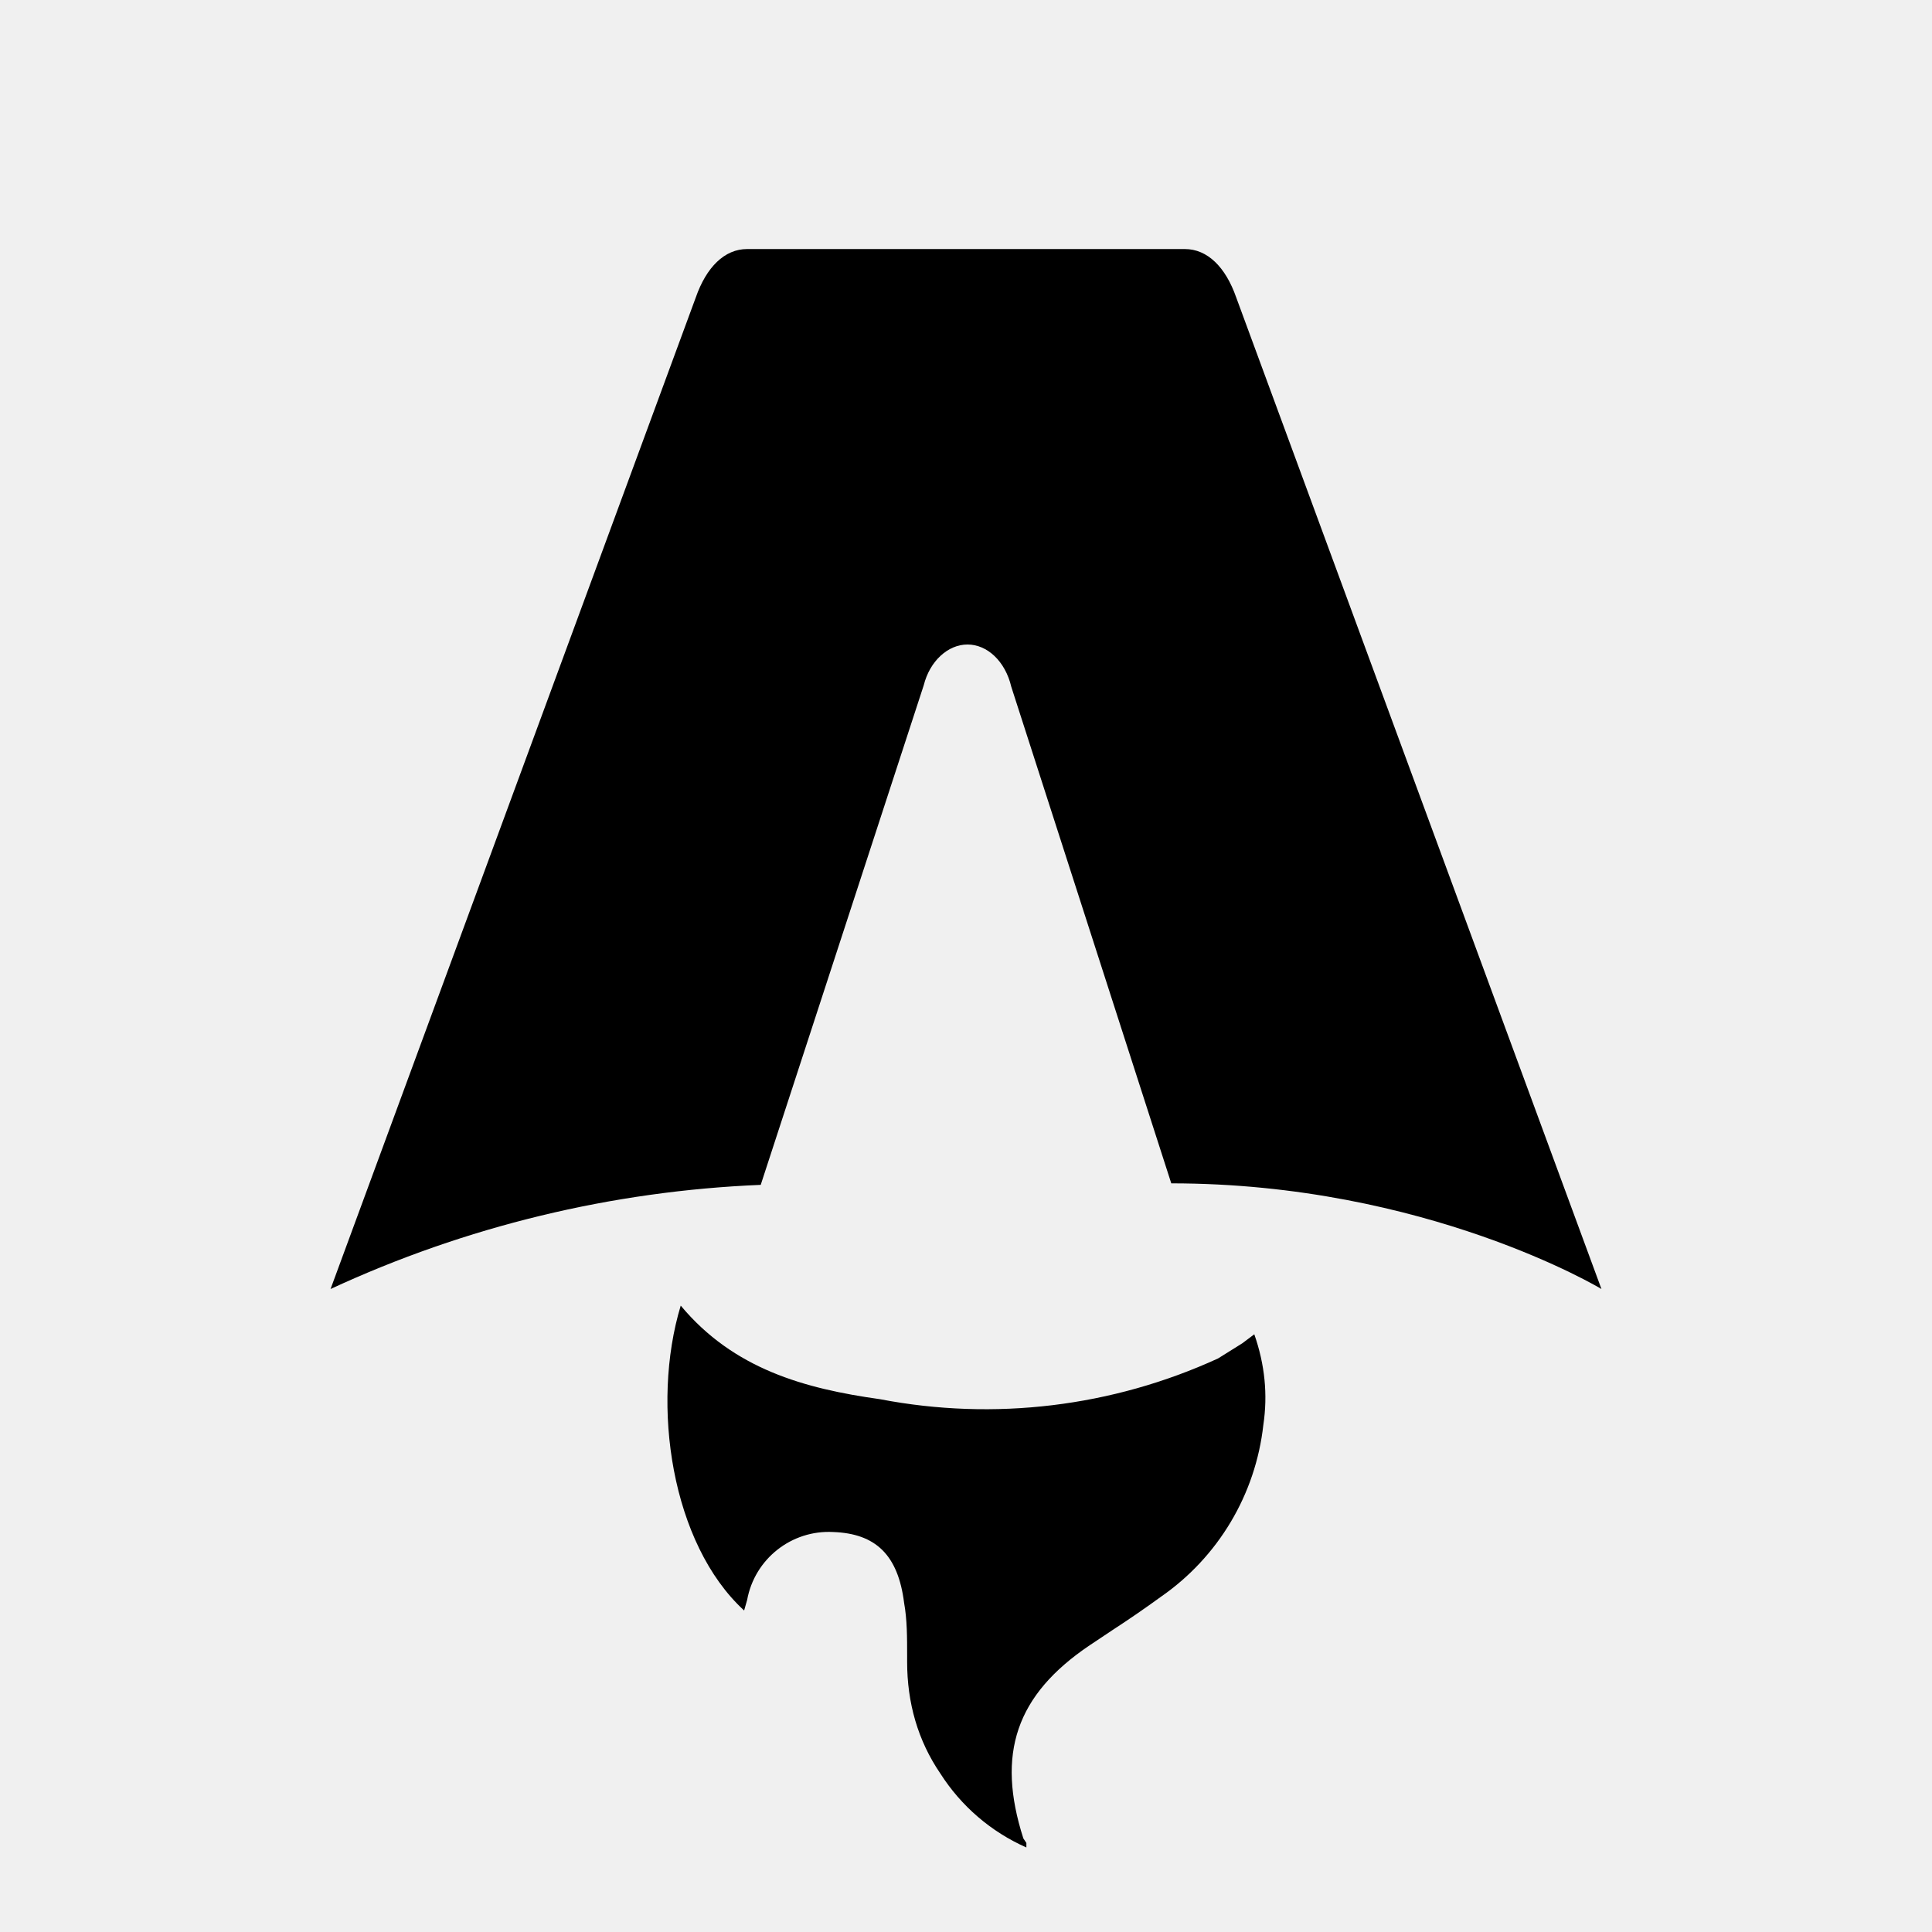
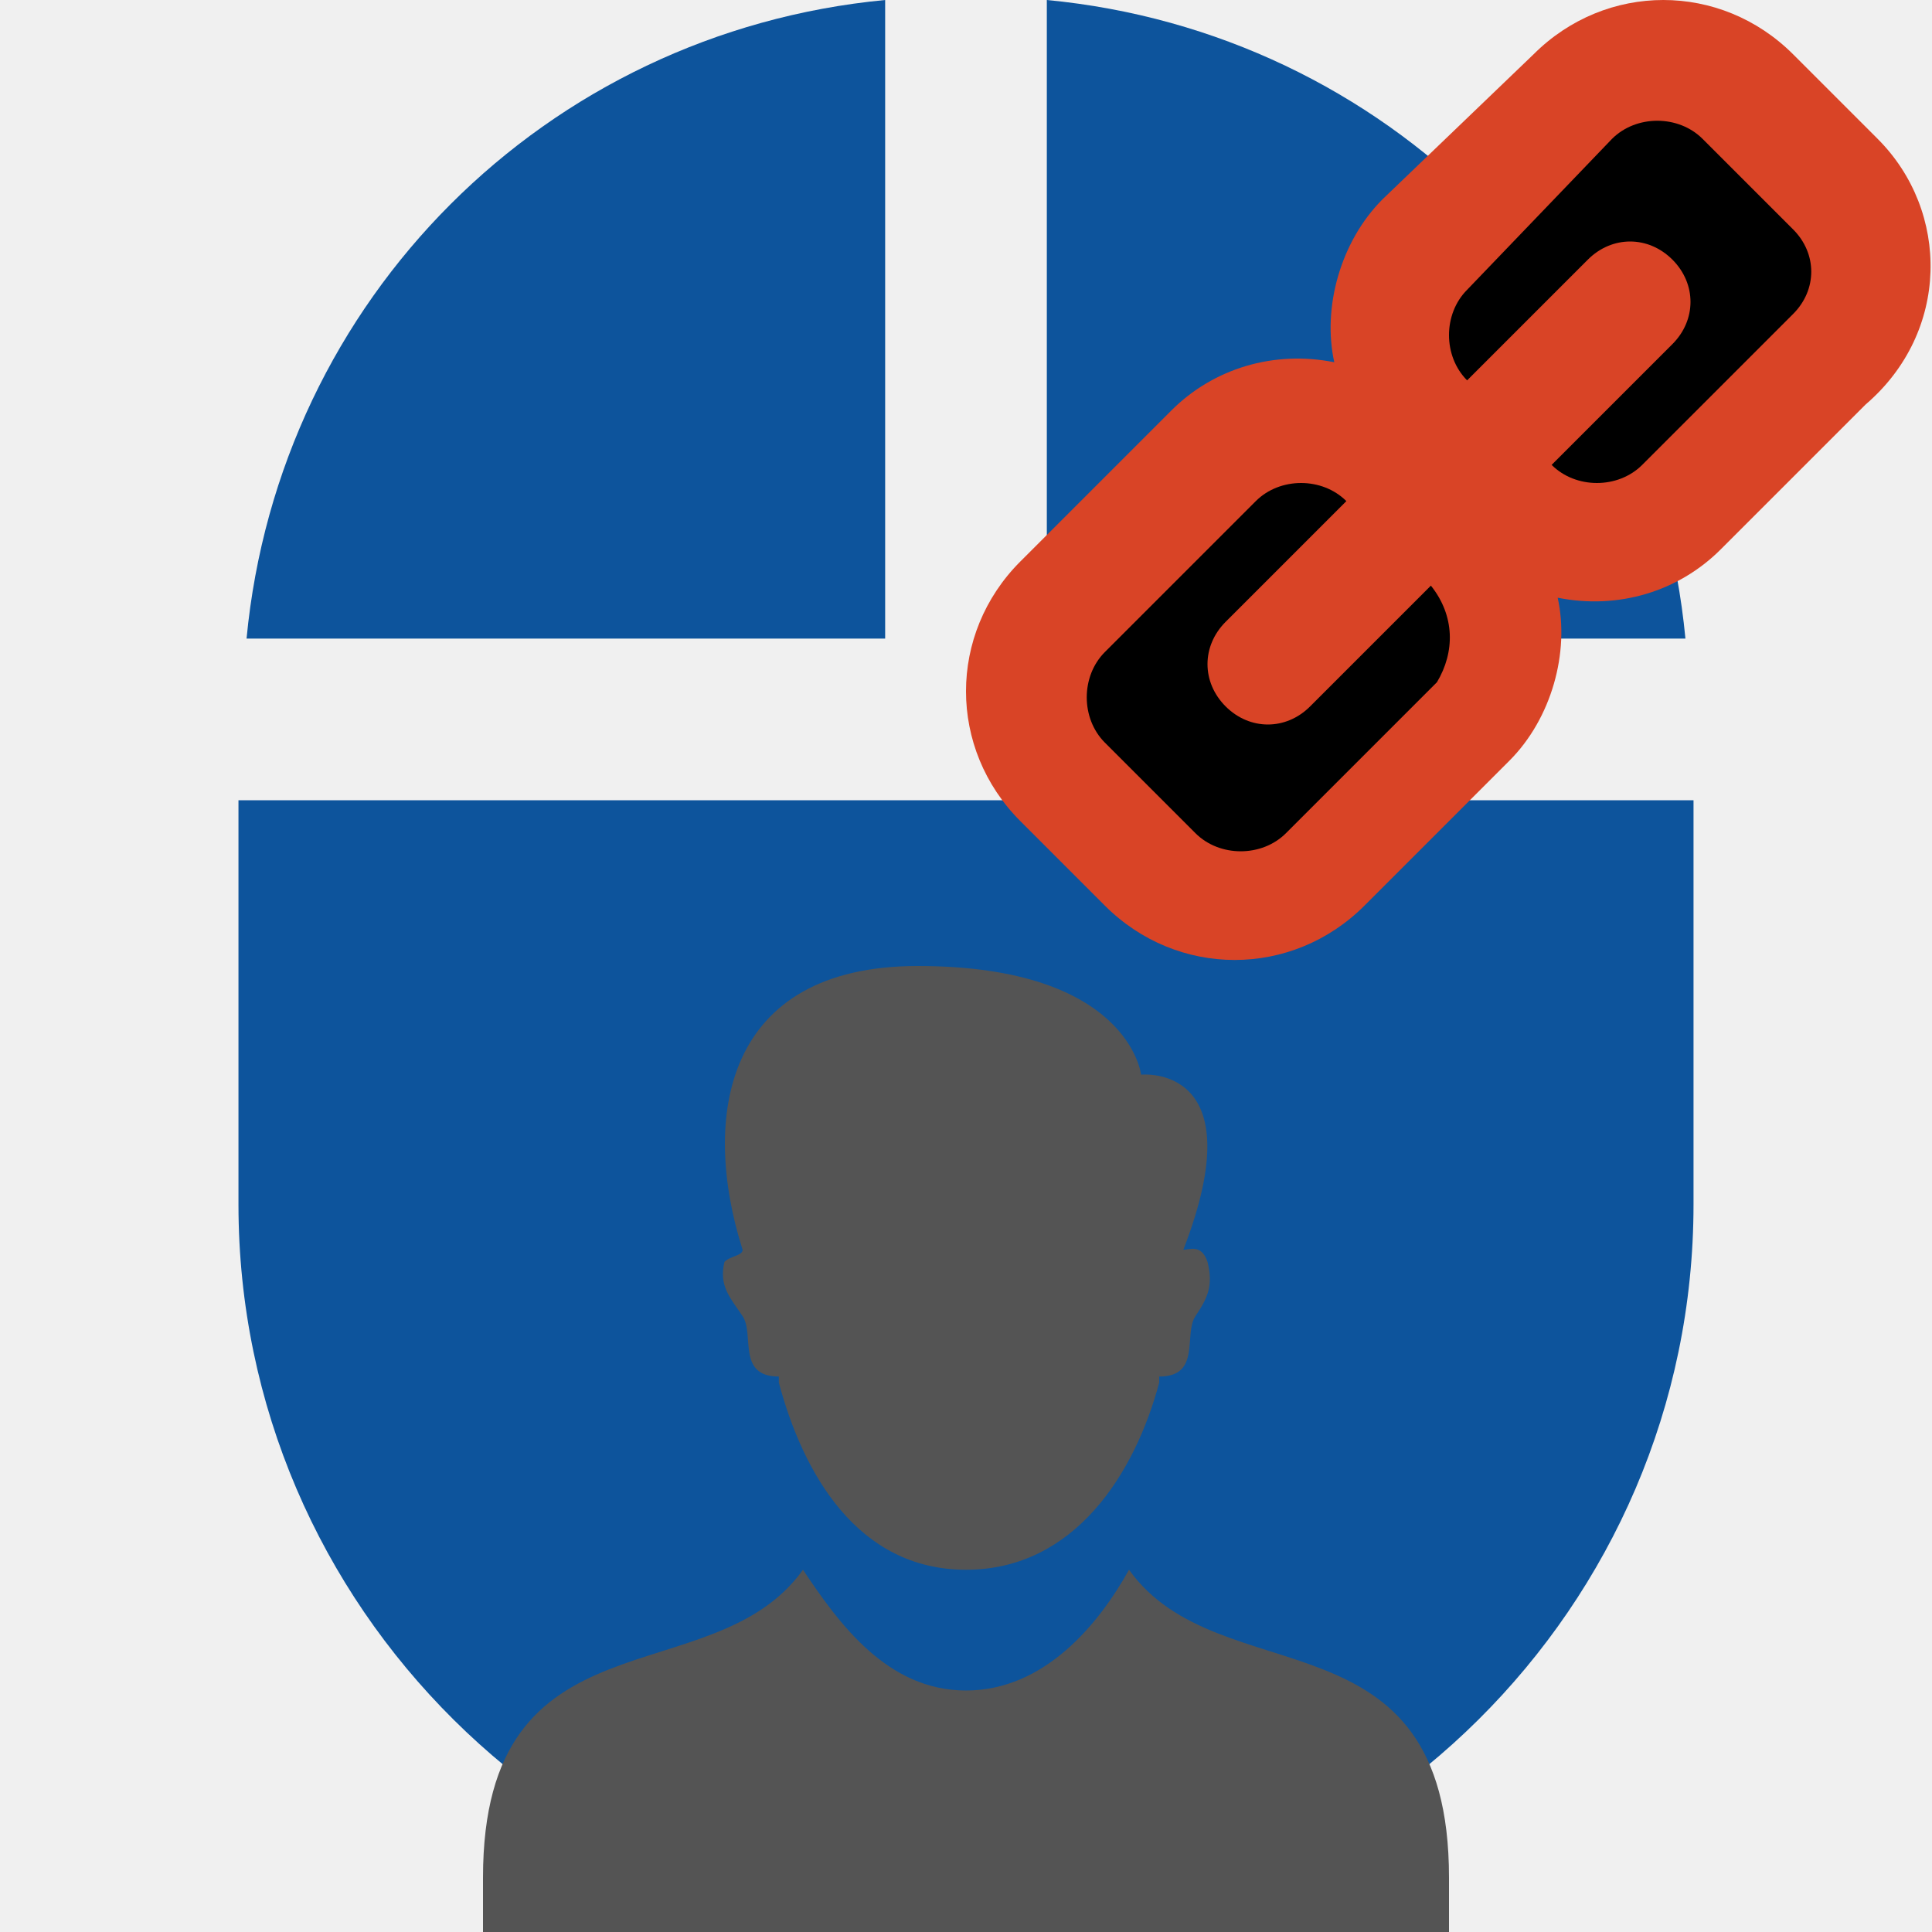
- <svg xmlns="http://www.w3.org/2000/svg" fill="none" viewBox="0 0 128 128">
-   <path d="M50.4 78.5a75.1 75.1 0 0 0-28.5 6.9l24.2-65.7c.7-2 1.9-3.2 3.4-3.2h29c1.5 0 2.7 1.2 3.4 3.2l24.2 65.7s-11.6-7-28.5-7L67 45.5c-.4-1.7-1.6-2.8-2.9-2.8-1.3 0-2.5 1.1-2.9 2.7L50.4 78.5Zm-1.1 28.2Zm-4.2-20.2c-2 6.6-.6 15.8 4.2 20.2a17.5 17.5 0 0 1 .2-.7 5.5 5.5 0 0 1 5.7-4.5c2.8.1 4.3 1.5 4.7 4.7.2 1.1.2 2.3.2 3.5v.4c0 2.7.7 5.2 2.2 7.4a13 13 0 0 0 5.7 4.9v-.3l-.2-.3c-1.8-5.6-.5-9.5 4.4-12.8l1.5-1a73 73 0 0 0 3.2-2.2 16 16 0 0 0 6.8-11.4c.3-2 .1-4-.6-6l-.8.6-1.6 1a37 37 0 0 1-22.4 2.7c-5-.7-9.7-2-13.2-6.2Z" />
-   <style>
-         path { fill: #000; }
-         @media (prefers-color-scheme: dark) {
-             path { fill: #FFF; }
-         }
-     </style>
+ <svg xmlns="http://www.w3.org/2000/svg" viewBox="-3.95 0 32 32" width="32" height="32">
+   <g transform="translate(-0.0002, 0)">
+     <g transform="matrix(1.3389, 0, 0, 1.3389, 0, 0)">
+       <g transform="translate(-6, -4.1)" style="enable-background:new 0 0 32 32">
+         <g>
+           <path d="M16, 4.1L16, 12L23.9, 12C23.5, 7.8 20.2, 4.5 16, 4.1z" fill="hsl(210, 85%, 33%)" />
+         </g>
+       </g>
+     </g>
+   </g>
+   <g transform="translate(-0.0002, 0)">
+     <g transform="matrix(1.3389, 0, 0, 1.3389, 0, 0)">
+       <g transform="translate(-6, -4.1)" style="enable-background:new 0 0 32 32">
+         <g>
+           <path d="M14, 4.1C9.8, 4.5 6.5, 7.8 6.1, 12L14, 12L14, 4.1z" fill="hsl(210, 85%, 33%)" />
+         </g>
+       </g>
+     </g>
+   </g>
+   <g transform="translate(-0.0002, 0)">
+     <g transform="matrix(1.3389, 0, 0, 1.3389, 0, 0)">
+       <g transform="translate(-6, -4.1)" style="enable-background:new 0 0 32 32">
+         <g>
+           <path d="M16, 14L14, 14L6, 14L6, 19C6, 24 10.1, 28 15, 28C19.9, 28 24, 24 24, 19L24, 14L16, 14z" fill="hsl(210, 85%, 33%)" />
+         </g>
+       </g>
+     </g>
+   </g>
+   <g transform="translate(4.05, 16)" style="enable-background:new 0 0 16 16">
+     <g>
+       <path d="M4, 4.9C3.9, 5.3 4.1, 5.5 4.3, 5.8C4.5, 6.1 4.2, 6.8 4.9, 6.8C4.9, 6.8 4.9, 6.9 4.9, 6.9C5.3, 8.4 6.2, 10 8, 10C9.8, 10 10.8, 8.4 11.2, 6.9C11.2, 6.9 11.2, 6.8 11.2, 6.8C11.9, 6.8 11.6, 6.1 11.8, 5.8C12, 5.5 12.1, 5.3 12, 4.9C11.9, 4.6 11.7, 4.7 11.6, 4.7C12.8, 1.6 10.9, 1.8 10.9, 1.8C10.9, 1.8 10.7, 0 7.2, 0C4, 0 3.6, 2.5 4.3, 4.7C4.3, 4.8 4.1, 4.8 4, 4.9z" fill="#545454" />
+     </g>
+   </g>
+   <g transform="translate(4.05, 16)" style="enable-background:new 0 0 16 16">
+     <g>
+       <path d="M10.7, 10C10.2, 10.9 9.3, 12 8, 12C6.7, 12 5.9, 10.9 5.3, 10C3.8, 12.1 0, 10.6 0, 15.1L0, 16L16, 16L16, 15.1C16, 10.6 12.2, 12.1 10.7, 10z" fill="#545454" />
+     </g>
+   </g>
+   <g transform="translate(12.05, 0)" style="enable-background:new 0 0 16 16">
+     <g>
+       <path d="M15.1, 2.3L13.7, 0.9C12.5, -0.3 10.6, -0.3 9.4, 0.9L6.9, 3.3C6.2, 4 5.9, 5.1 6.1, 6C5.1, 5.8 4.1, 6.1 3.4, 6.8L0.9, 9.3C-0.3, 10.5 -0.3, 12.4 0.9, 13.6L2.3, 15C3.5, 16.2 5.4, 16.2 6.6, 15L9, 12.6C9.7, 11.9 10, 10.8 9.8, 9.9C10.8, 10.1 11.8, 9.8 12.5, 9.1L14.9, 6.7C16.3, 5.5 16.3, 3.5 15.1, 2.3z" fill="hsl(10, 70%, 50%)" />
+     </g>
+   </g>
+   <g transform="translate(12.05, 0)" style="enable-background:new 0 0 16 16">
+     <g>
+       <path d="M7.7, 9.7L5.7, 11.7C5.3, 12.1 4.7, 12.1 4.3, 11.7C3.9, 11.3 3.9, 10.7 4.3, 10.3L6.3, 8.3L6.3, 8.3C5.9, 7.9 5.2, 7.9 4.8, 8.3L2.3, 10.8C1.9, 11.2 1.9, 11.9 2.3, 12.3L3.8, 13.8C4.2, 14.2 4.9, 14.2 5.3, 13.8L7.8, 11.3C8.1, 10.8 8.1, 10.2 7.7, 9.7L7.7, 9.7z" />
+     </g>
+   </g>
+   <g transform="translate(12.05, 0)" style="enable-background:new 0 0 16 16">
+     <g>
+       <path d="M13.7, 3.8L12.2, 2.3C11.8, 1.9 11.1, 1.9 10.7, 2.3L8.3, 4.8C7.9, 5.2 7.9, 5.9 8.3, 6.3L8.3, 6.3L10.3, 4.3C10.7, 3.9 11.3, 3.9 11.7, 4.3C12.1, 4.7 12.1, 5.3 11.7, 5.7L9.7, 7.7L9.7, 7.7C10.1, 8.1 10.8, 8.1 11.2, 7.7L13.7, 5.2C14.1, 4.8 14.1, 4.2 13.7, 3.8z" />
+     </g>
+   </g>
</svg>
